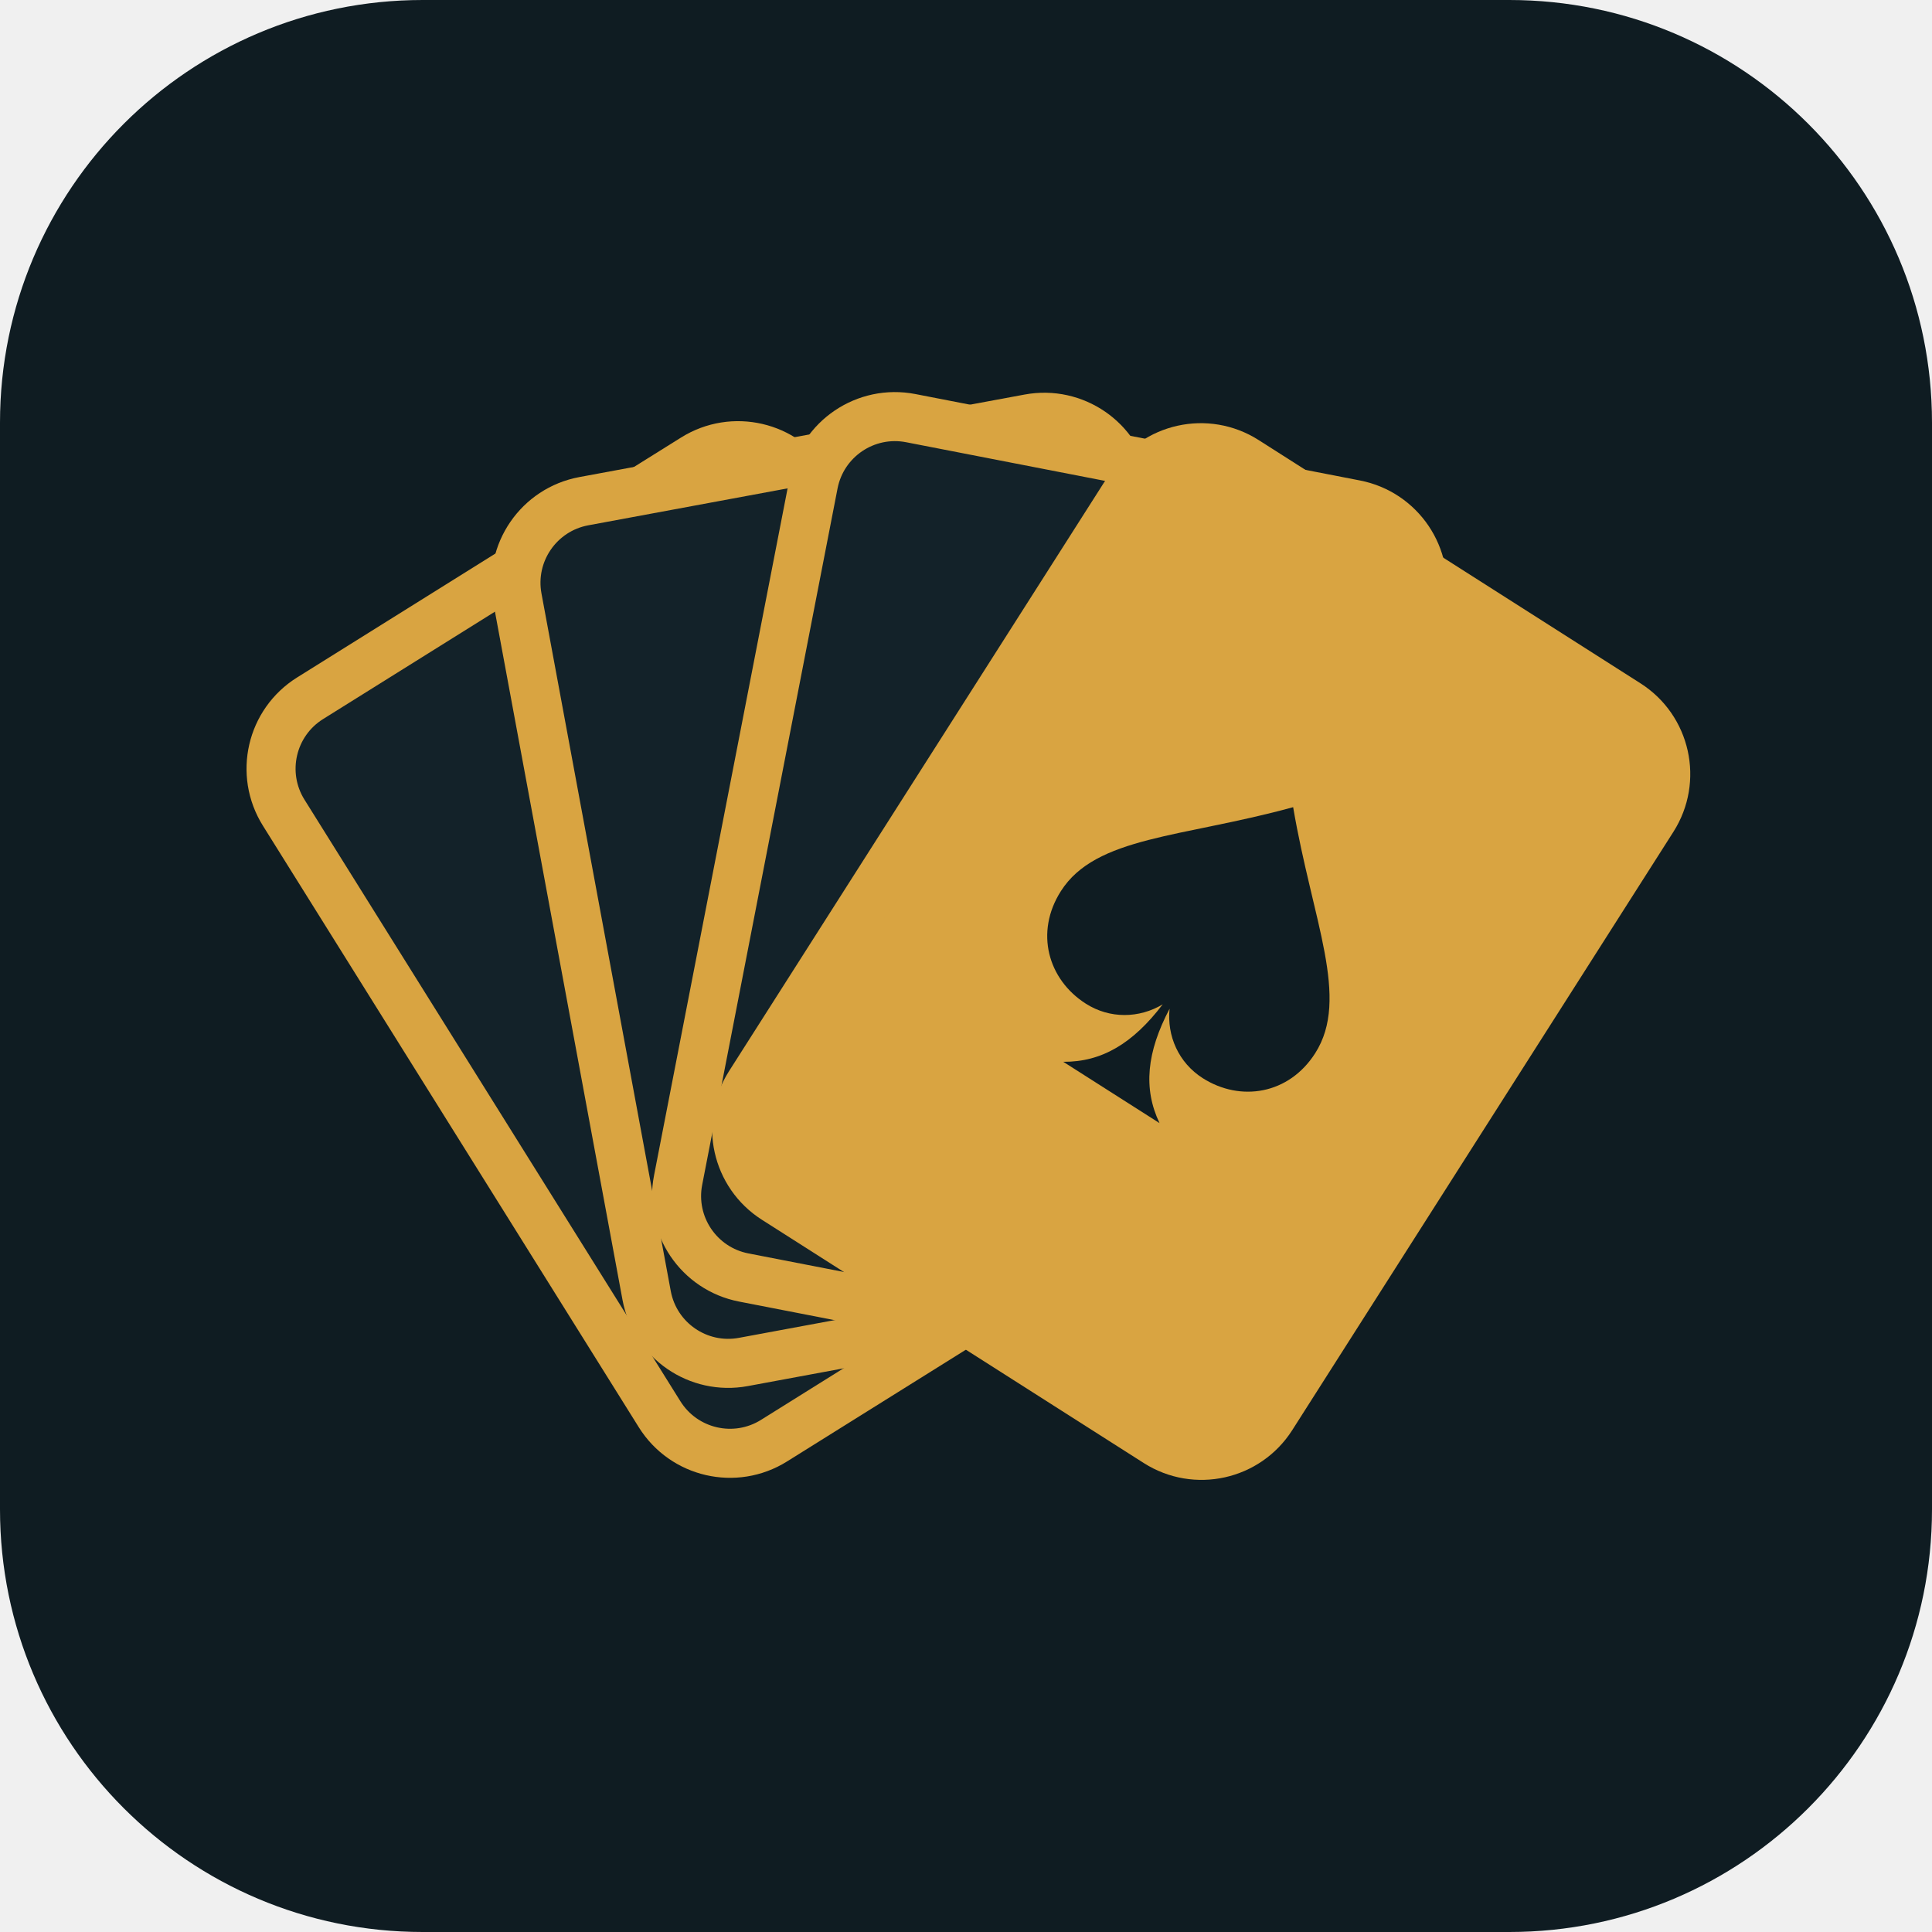
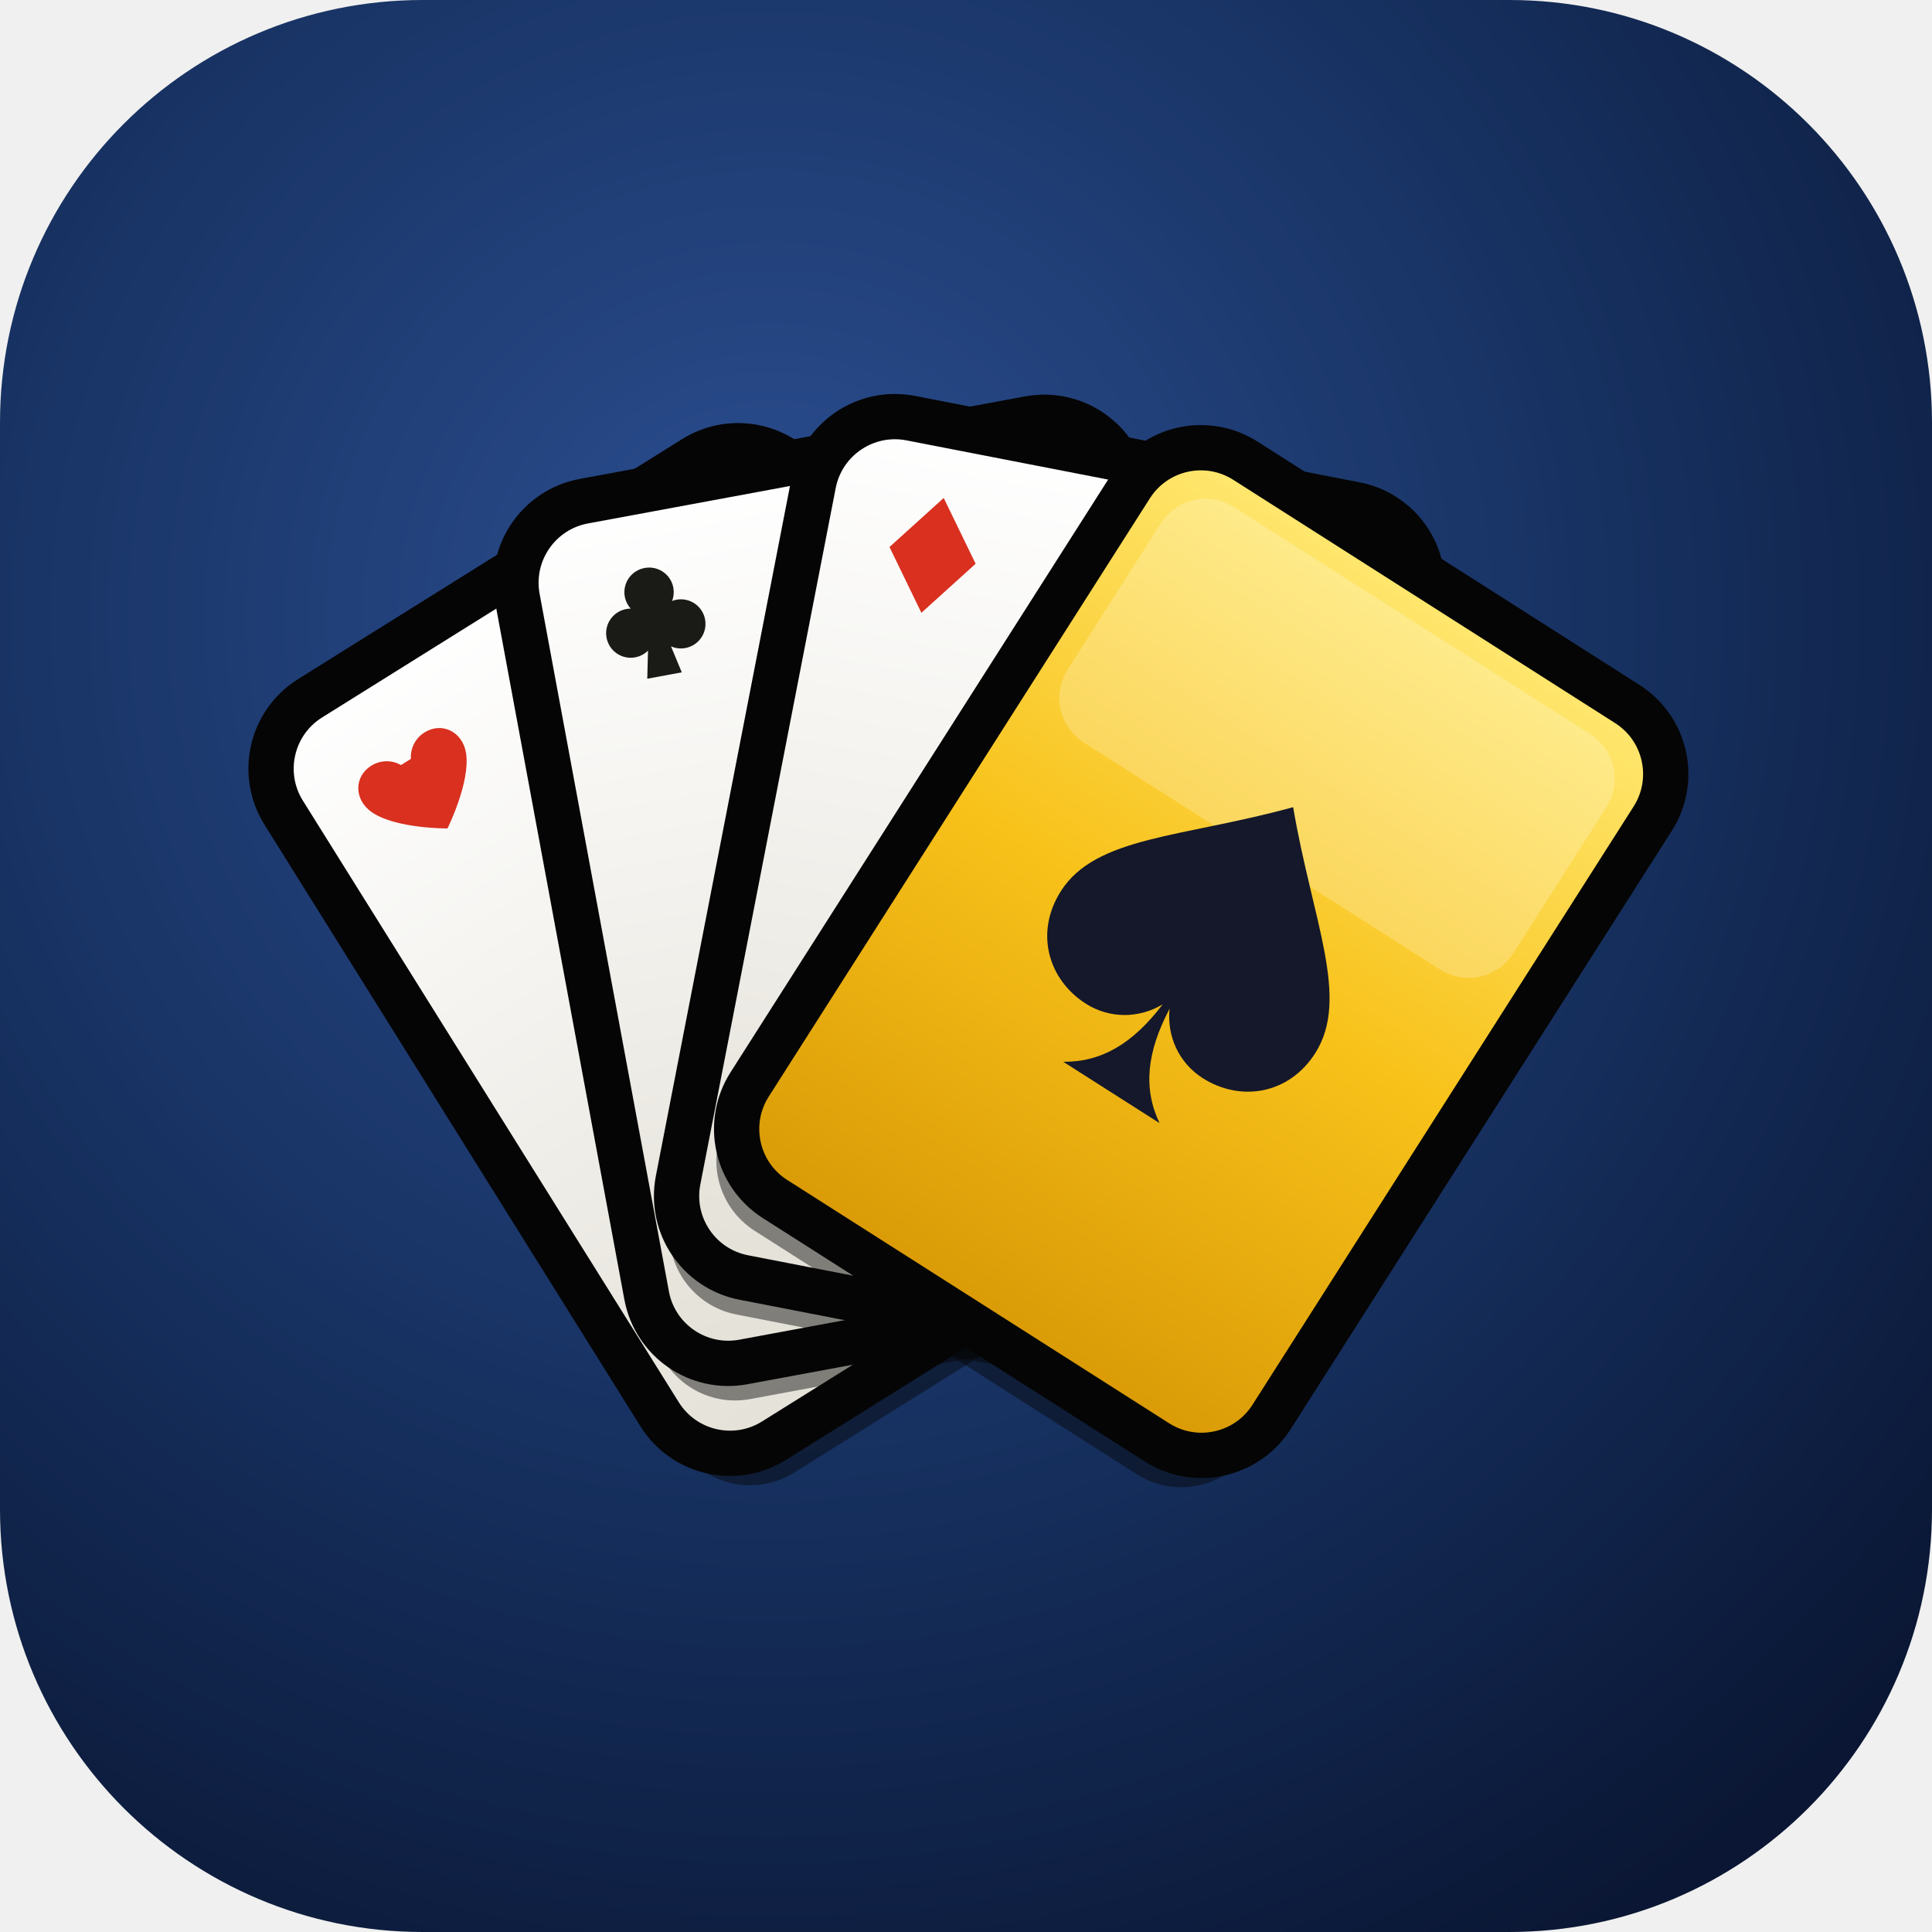
<svg xmlns="http://www.w3.org/2000/svg" viewBox="0 0 512 512" width="512" height="512">
-   <rect width="512" height="512" rx="112" fill="#0F1C22" />
+   <defs>
+     <radialGradient id="tile" cx="40%" cy="32%" r="80%">
+       <stop offset="0" stop-color="#2C4F92" />
+       <stop offset="0.55" stop-color="#16305F" />
+       <stop offset="1" stop-color="#0A1633" />
+     </radialGradient>
+     <linearGradient id="face" x1="0" y1="0" x2="0" y2="1">
+       <stop offset="0" stop-color="#FFFFFF" />
+       <stop offset="1" stop-color="#E4E1D8" />
+     </linearGradient>
+     <linearGradient id="gold" x1="0" y1="0" x2="0" y2="1">
+       <stop offset="0" stop-color="#FFE871" />
+       <stop offset="0.5" stop-color="#F8C21A" />
+       <stop offset="1" stop-color="#D99A06" />
+     </linearGradient>
+   </defs>
+   <rect width="512" height="512" rx="112" fill="url(#tile)" />
  <g transform="translate(256,350)">
    <g transform="rotate(-32) translate(-82,-232)">
-       <rect width="164" height="232" rx="22" fill="#132229" stroke="#D9A441" stroke-width="13" />
+       <rect width="164" height="232" rx="22" fill="#050505" opacity="0.45" transform="translate(0,10)" />
+       <rect width="164" height="232" rx="22" fill="url(#face)" stroke="#050505" stroke-width="12" />
+       <path d="M12 21s-7.5-4.6-9.5-9.2C1 8.3 3.2 5 6.6 5c2 0 3.6 1.1 4.4 2.6h2C13.8 6.1 15.4 5 17.4 5c3.4 0 5.6 3.3 4.1 6.8C19.5 16.4 12 21 12 21z" fill="#D9301F" transform="translate(16,16) scale(1.55)" />
    </g>
    <g transform="rotate(-10.5) translate(-82,-232)">
-       <rect width="164" height="232" rx="22" fill="#132229" stroke="#D9A441" stroke-width="13" />
+       <rect width="164" height="232" rx="22" fill="#050505" opacity="0.45" transform="translate(0,10)" />
+       <rect width="164" height="232" rx="22" fill="url(#face)" stroke="#050505" stroke-width="12" />
+       <path d="M12 2.8a4.2 4.2 0 0 1 3.6 6.4 4.2 4.2 0 1 1 -1.6 7.6l1 4.7h-6l1-4.7a4.2 4.2 0 1 1 -1.6 -7.6A4.2 4.2 0 0 1 12 2.8z" fill="#1A1A17" transform="translate(16,16) scale(1.55)" />
    </g>
    <g transform="rotate(11) translate(-82,-232)">
-       <rect width="164" height="232" rx="22" fill="#132229" stroke="#D9A441" stroke-width="13" />
+       <rect width="164" height="232" rx="22" fill="#050505" opacity="0.45" transform="translate(0,10)" />
+       <rect width="164" height="232" rx="22" fill="url(#face)" stroke="#050505" stroke-width="12" />
+       <path d="M12 2l7.5 10L12 22 4.5 12z" fill="#D9301F" transform="translate(16,16) scale(1.55)" />
    </g>
    <g transform="rotate(32.5) translate(-82,-232)">
-       <rect width="164" height="232" rx="22" fill="#D9A441" stroke="#D9A441" stroke-width="13" />
+       <rect width="164" height="232" rx="22" fill="#050505" opacity="0.45" transform="translate(0,10)" />
+       <rect width="164" height="232" rx="22" fill="url(#gold)" stroke="#050505" stroke-width="12" />
+       <rect x="12" y="12" width="140" height="74" rx="14" fill="#FFFFFF" opacity="0.22" />
      <g transform="translate(82,116) scale(1.08) translate(-50,-54)">
-         <path fill="#0F1C22" d="M50 12 C31 33 13 44 13 60 C13 72 22 80 33 80 C40 80 46 76 49 70 C48 82 44 90 36 95 L64 95 C56 90 52 82 51 70 C54 76 60 80 67 80 C78 80 87 72 87 60 C87 44 69 33 50 12 Z" />
+         <path fill="#14182A" d="M50 12 C31 33 13 44 13 60 C13 72 22 80 33 80 C40 80 46 76 49 70 C48 82 44 90 36 95 L64 95 C56 90 52 82 51 70 C54 76 60 80 67 80 C78 80 87 72 87 60 C87 44 69 33 50 12 Z" />
      </g>
    </g>
  </g>
</svg>
